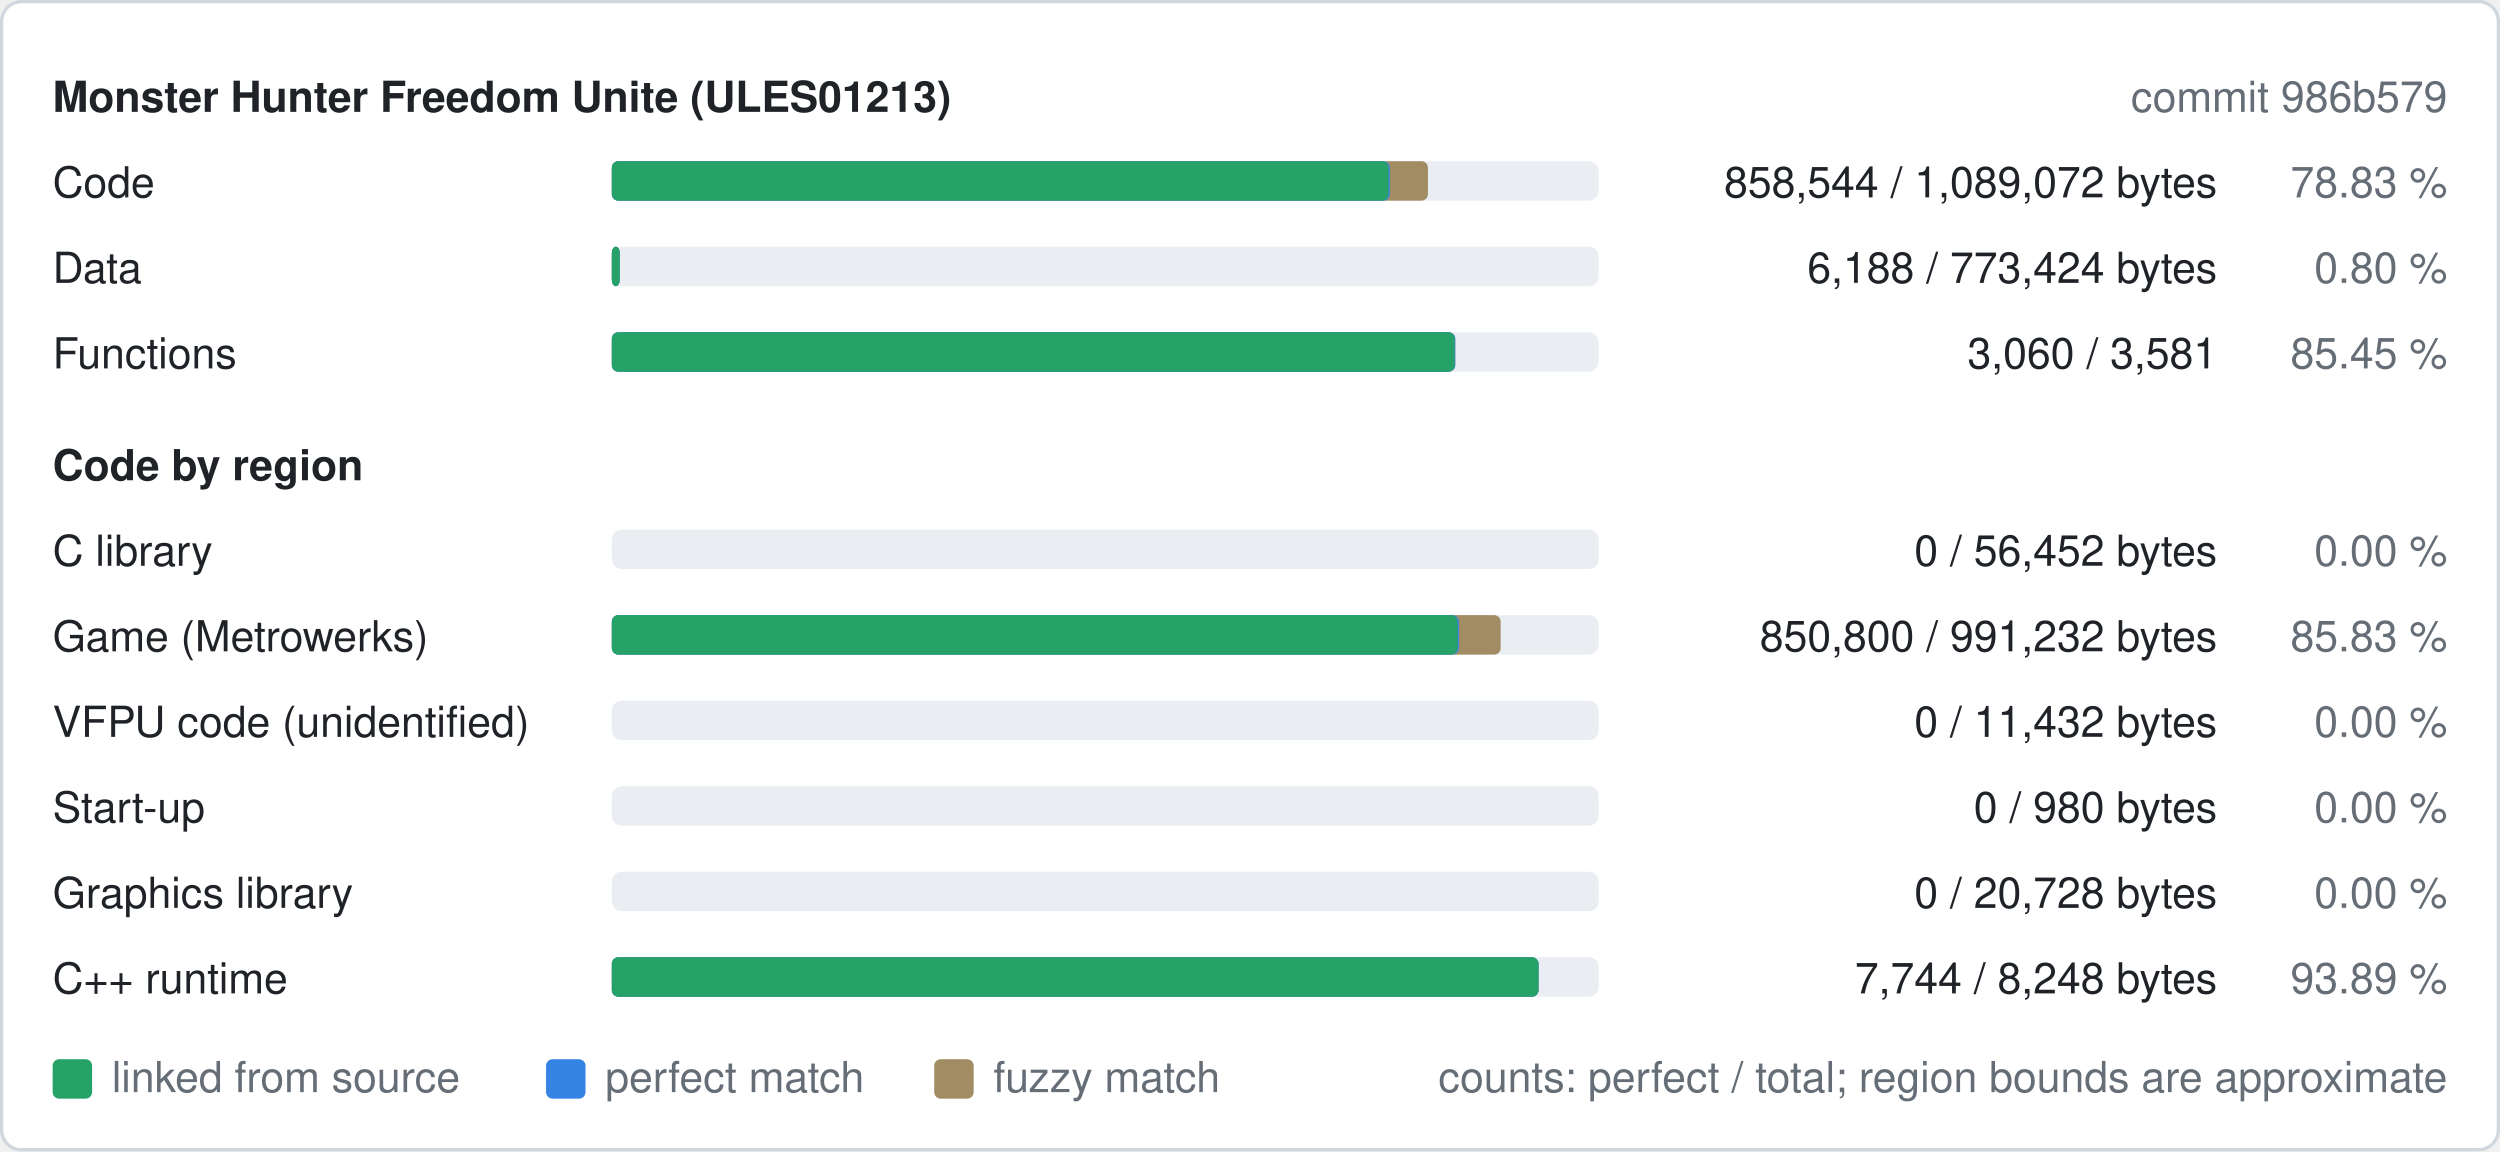
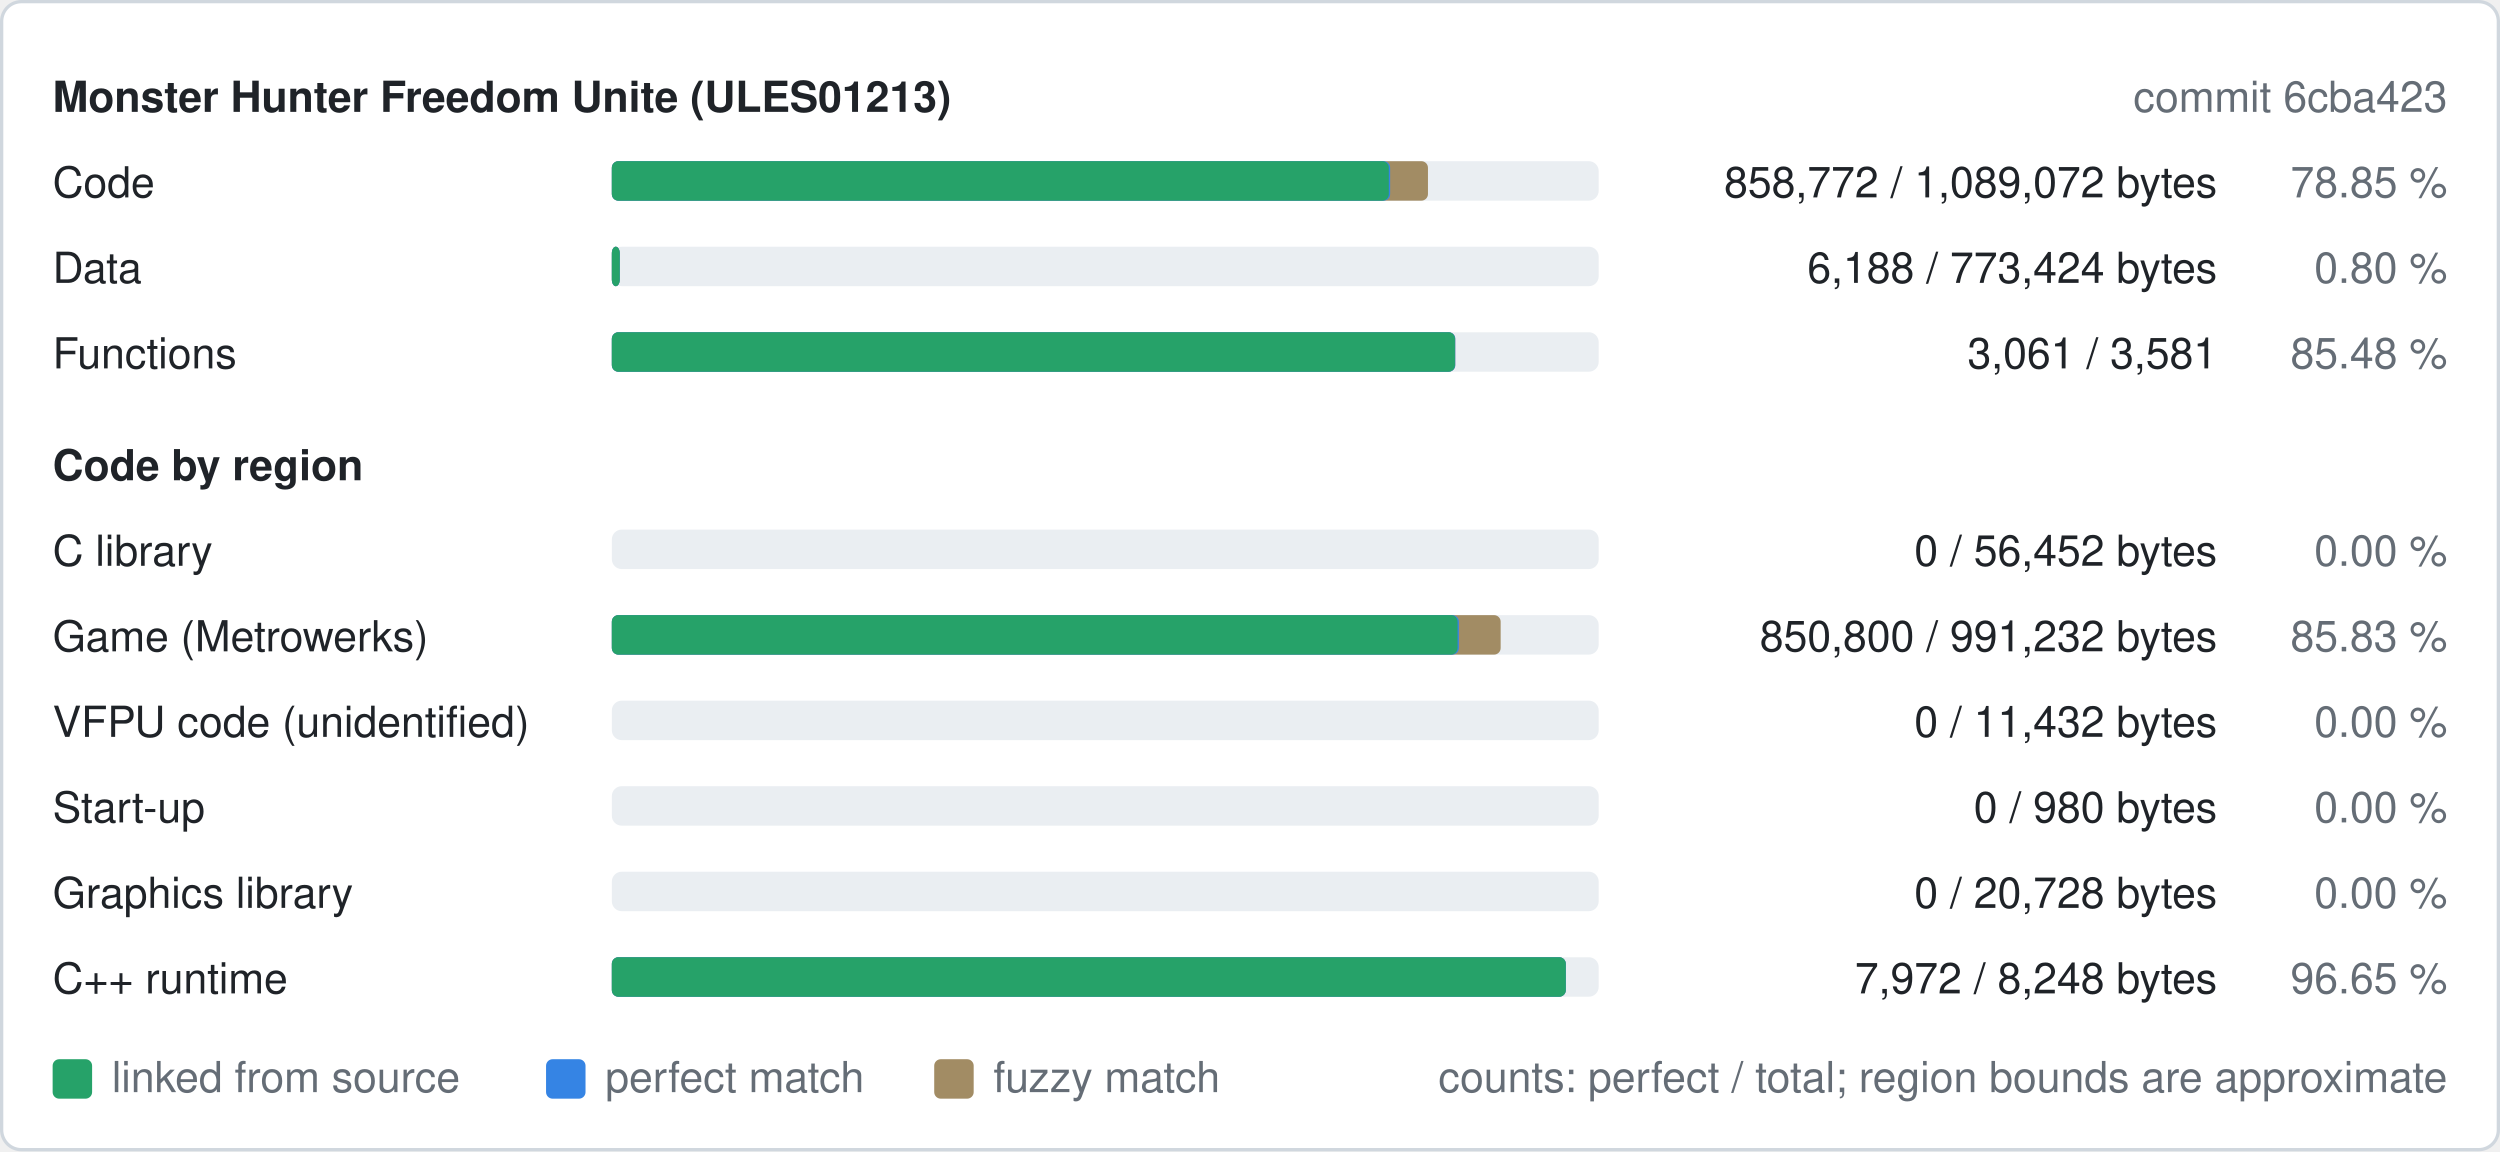
<svg xmlns="http://www.w3.org/2000/svg" width="760" height="350" viewBox="0 0 760 350" role="img" aria-label="Decompilation progress of ULES01213">
  <style>
text{font-family:-apple-system,BlinkMacSystemFont,"Segoe UI",Helvetica,Arial,sans-serif;font-size:13px}
.b{font-weight:600}
.bg{fill:#ffffff;stroke:#d0d7de}.t{fill:#1f2328}.m{fill:#656d76}.track{fill:#eaeef2}.fuzzy{fill:#a28c64}.perfect{fill:#3584e4}.linked{fill:#26a269}
@media (prefers-color-scheme: dark){.bg{fill:#0d1117;stroke:#30363d}.t{fill:#e6edf3}.m{fill:#8d96a0}.track{fill:#21262d}.fuzzy{fill:#a28c64}.perfect{fill:#3584e4}.linked{fill:#2ec27e}}
</style>
  <rect class="bg" x="0.5" y="0.5" width="759" height="349" rx="6" />
  <text class="t b" x="16" y="34">Monster Hunter Freedom Unite (ULES01213)</text>
-   <text class="m" x="744" y="34" text-anchor="end">commit 986b579</text>
+   <text class="m" x="744" y="34" text-anchor="end">commit 6cba423</text>
  <text class="t" x="16" y="60">Code</text>
  <rect class="track" x="186" y="49" width="300" height="12" rx="3" />
  <rect class="fuzzy" x="186" y="49" width="248.1" height="12" rx="2" />
-   <rect class="perfect" x="186" y="49" width="236.5" height="12" rx="2" />
-   <rect class="linked" x="186" y="49" width="236.1" height="12" rx="2" />
-   <text class="t" x="674" y="60" text-anchor="end">858,544 / 1,089,072 bytes</text>
-   <text class="m" x="744" y="60" text-anchor="end">78.83 %</text>
+   <rect class="perfect" x="186" y="49" width="236.6" height="12" rx="2" />
+   <rect class="linked" x="186" y="49" width="236.2" height="12" rx="2" />
+   <text class="t" x="674" y="60" text-anchor="end">858,772 / 1,089,072 bytes</text>
+   <text class="m" x="744" y="60" text-anchor="end">78.85 %</text>
  <text class="t" x="16" y="86">Data</text>
  <rect class="track" x="186" y="75" width="300" height="12" rx="3" />
  <rect class="fuzzy" x="186" y="75" width="2.4" height="12" rx="2" />
  <rect class="perfect" x="186" y="75" width="2.4" height="12" rx="2" />
  <rect class="linked" x="186" y="75" width="2.4" height="12" rx="2" />
  <text class="t" x="674" y="86" text-anchor="end">6,188 / 773,424 bytes</text>
  <text class="m" x="744" y="86" text-anchor="end">0.80 %</text>
  <text class="t" x="16" y="112">Functions</text>
  <rect class="track" x="186" y="101" width="300" height="12" rx="3" />
  <rect class="fuzzy" x="186" y="101" width="256.4" height="12" rx="2" />
  <rect class="perfect" x="186" y="101" width="256.4" height="12" rx="2" />
-   <rect class="linked" x="186" y="101" width="256.2" height="12" rx="2" />
-   <text class="t" x="674" y="112" text-anchor="end">3,060 / 3,581</text>
-   <text class="m" x="744" y="112" text-anchor="end">85.45 %</text>
+   <rect class="linked" x="186" y="101" width="256.3" height="12" rx="2" />
+   <text class="t" x="674" y="112" text-anchor="end">3,061 / 3,581</text>
+   <text class="m" x="744" y="112" text-anchor="end">85.48 %</text>
  <text class="t b" x="16" y="146">Code by region</text>
  <text class="t" x="16" y="172">C library</text>
  <rect class="track" x="186" y="161" width="300" height="12" rx="3" />
  <text class="t" x="674" y="172" text-anchor="end">0 / 56,452 bytes</text>
  <text class="m" x="744" y="172" text-anchor="end">0.00 %</text>
  <text class="t" x="16" y="198">Game (Metrowerks)</text>
  <rect class="track" x="186" y="187" width="300" height="12" rx="3" />
  <rect class="fuzzy" x="186" y="187" width="270.2" height="12" rx="2" />
  <rect class="perfect" x="186" y="187" width="257.5" height="12" rx="2" />
  <rect class="linked" x="186" y="187" width="257.1" height="12" rx="2" />
  <text class="t" x="674" y="198" text-anchor="end">850,800 / 991,232 bytes</text>
  <text class="m" x="744" y="198" text-anchor="end">85.83 %</text>
  <text class="t" x="16" y="224">VFPU code (unidentified)</text>
  <rect class="track" x="186" y="213" width="300" height="12" rx="3" />
  <text class="t" x="674" y="224" text-anchor="end">0 / 11,432 bytes</text>
  <text class="m" x="744" y="224" text-anchor="end">0.00 %</text>
  <text class="t" x="16" y="250">Start-up</text>
  <rect class="track" x="186" y="239" width="300" height="12" rx="3" />
  <text class="t" x="674" y="250" text-anchor="end">0 / 980 bytes</text>
  <text class="m" x="744" y="250" text-anchor="end">0.00 %</text>
  <text class="t" x="16" y="276">Graphics library</text>
  <rect class="track" x="186" y="265" width="300" height="12" rx="3" />
  <text class="t" x="674" y="276" text-anchor="end">0 / 20,728 bytes</text>
  <text class="m" x="744" y="276" text-anchor="end">0.00 %</text>
  <text class="t" x="16" y="302">C++ runtime</text>
  <rect class="track" x="186" y="291" width="300" height="12" rx="3" />
-   <rect class="fuzzy" x="186" y="291" width="281.7" height="12" rx="2" />
-   <rect class="perfect" x="186" y="291" width="281.7" height="12" rx="2" />
-   <rect class="linked" x="186" y="291" width="281.7" height="12" rx="2" />
-   <text class="t" x="674" y="302" text-anchor="end">7,744 / 8,248 bytes</text>
-   <text class="m" x="744" y="302" text-anchor="end">93.89 %</text>
+   <rect class="fuzzy" x="186" y="291" width="290.0" height="12" rx="2" />
+   <rect class="perfect" x="186" y="291" width="290.0" height="12" rx="2" />
+   <rect class="linked" x="186" y="291" width="290.0" height="12" rx="2" />
+   <text class="t" x="674" y="302" text-anchor="end">7,972 / 8,248 bytes</text>
+   <text class="m" x="744" y="302" text-anchor="end">96.65 %</text>
  <rect class="linked" x="16" y="322" width="12" height="12" rx="2" />
  <text class="m" x="34" y="332">linked from source</text>
  <rect class="perfect" x="166" y="322" width="12" height="12" rx="2" />
  <text class="m" x="184" y="332">perfect match</text>
  <rect class="fuzzy" x="284" y="322" width="12" height="12" rx="2" />
  <text class="m" x="302" y="332">fuzzy match</text>
  <text class="m" x="744" y="332" text-anchor="end">counts: perfect / total; region bounds are approximate</text>
</svg>
